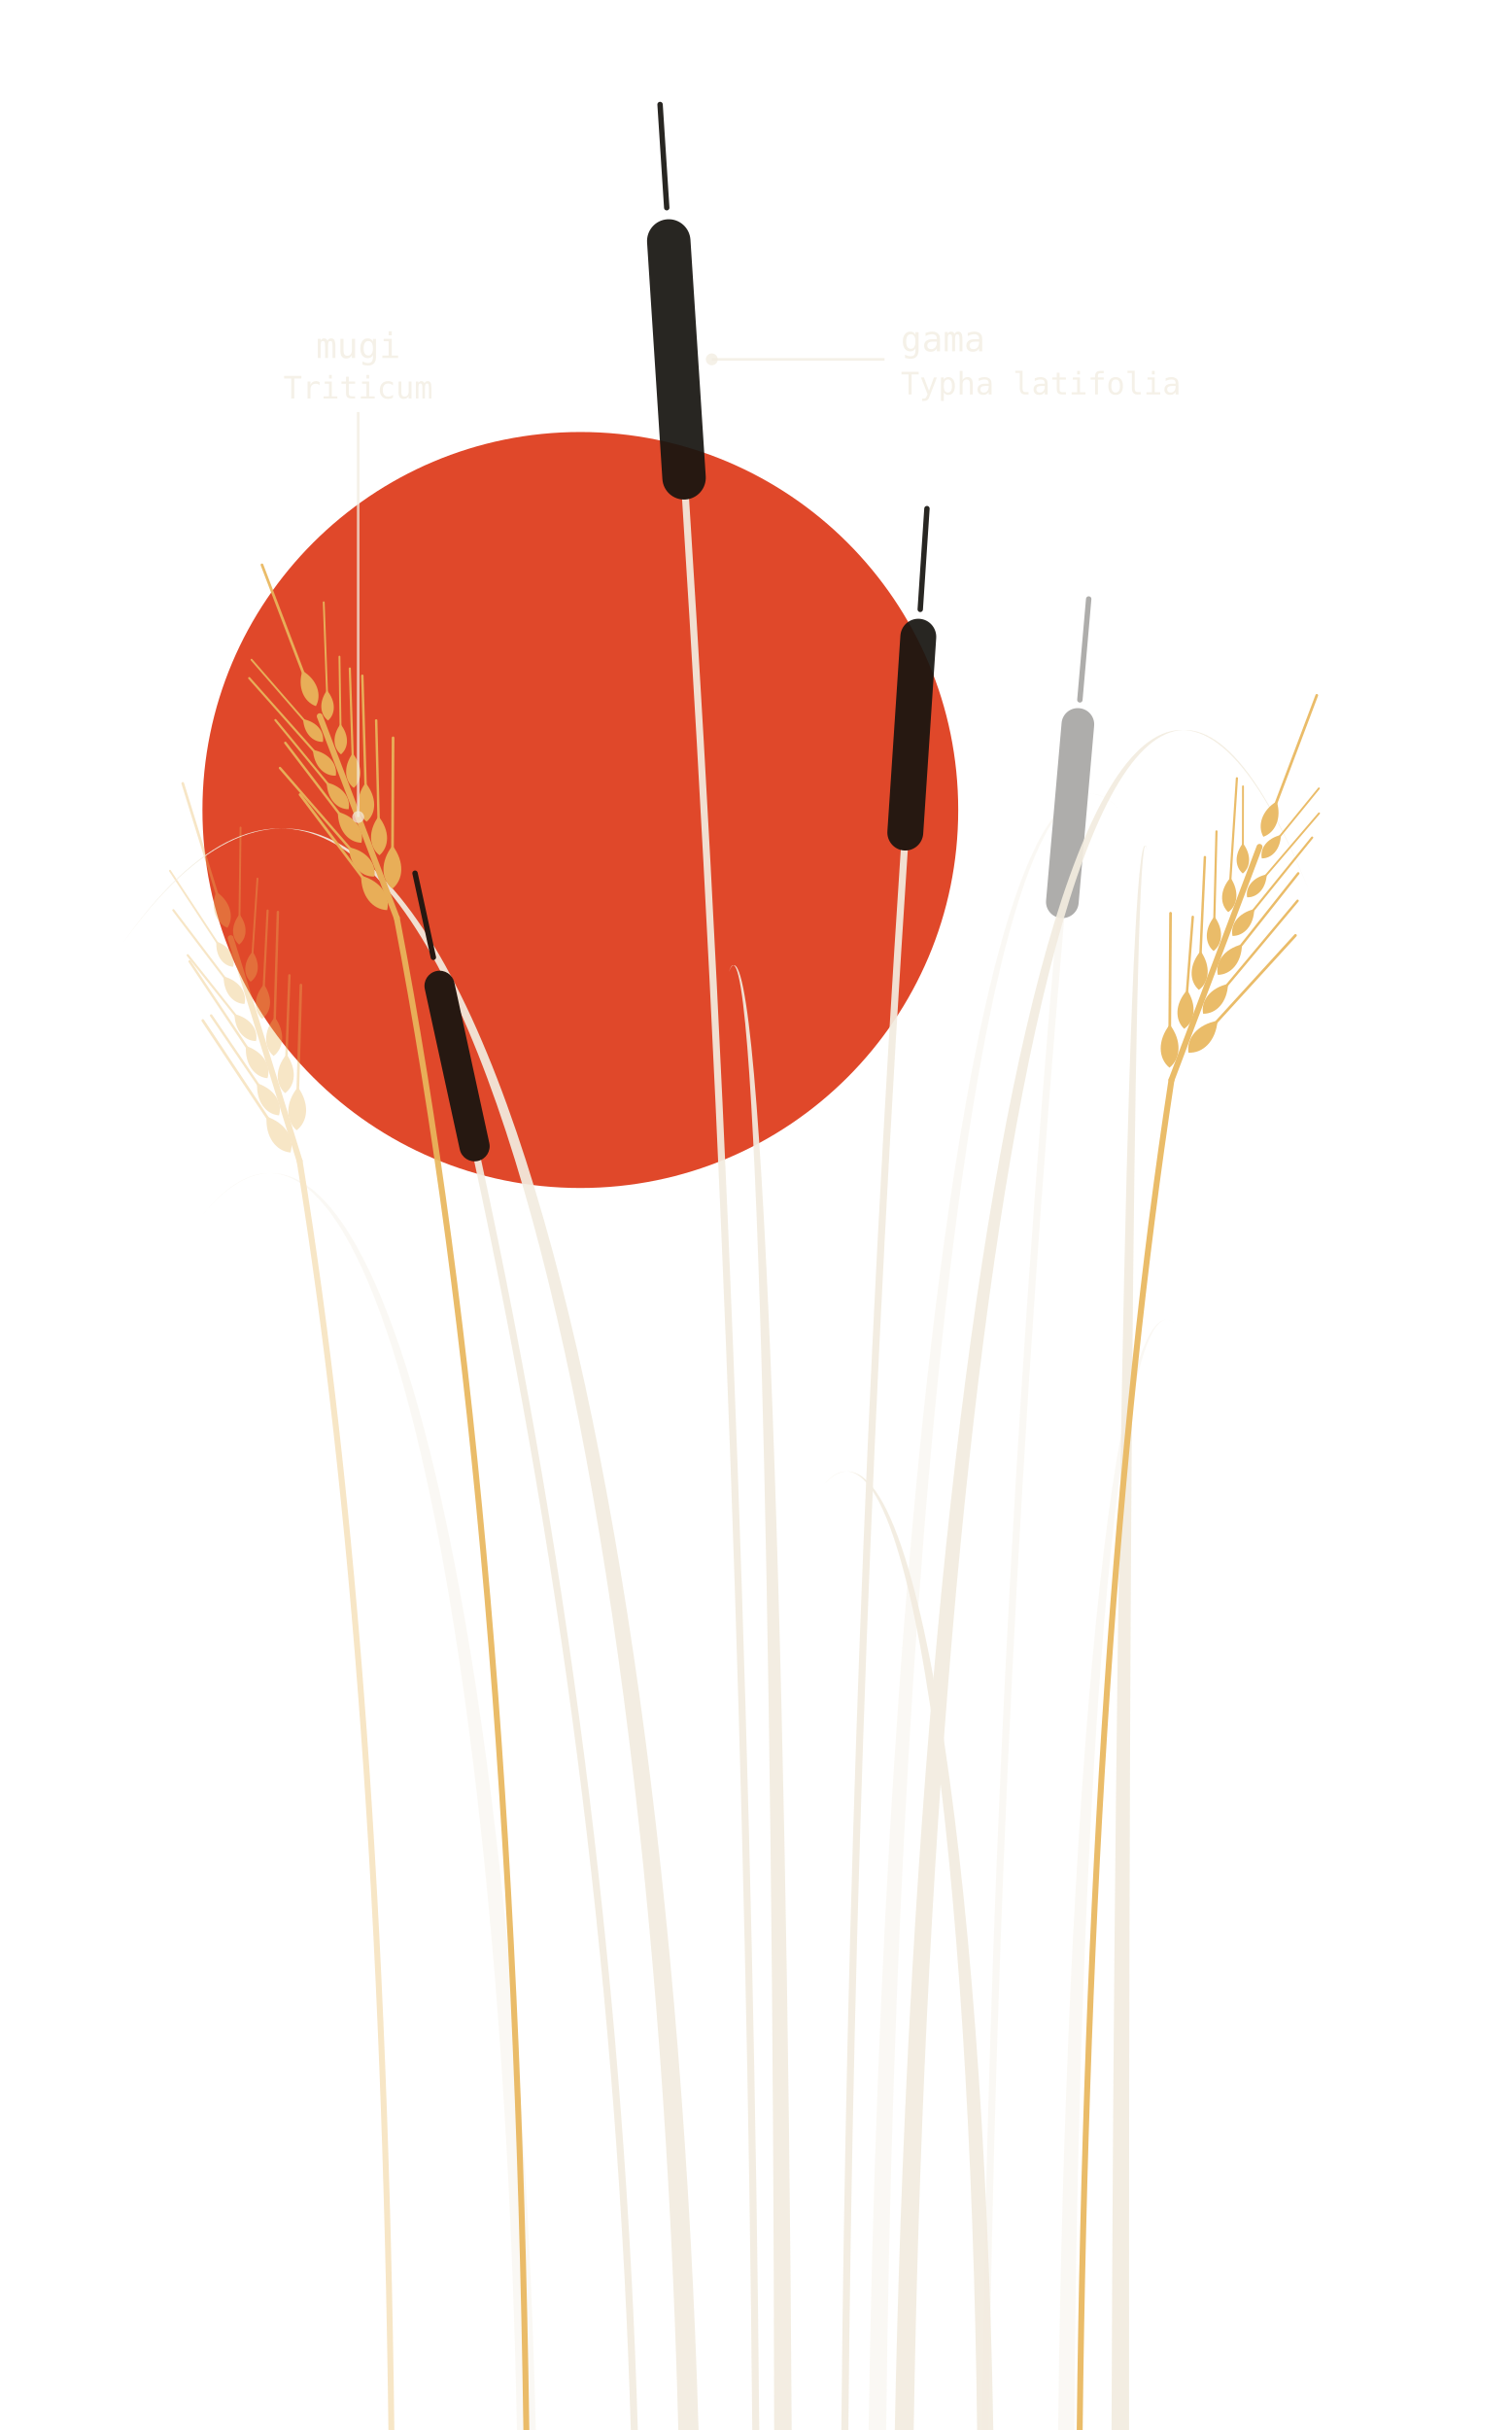
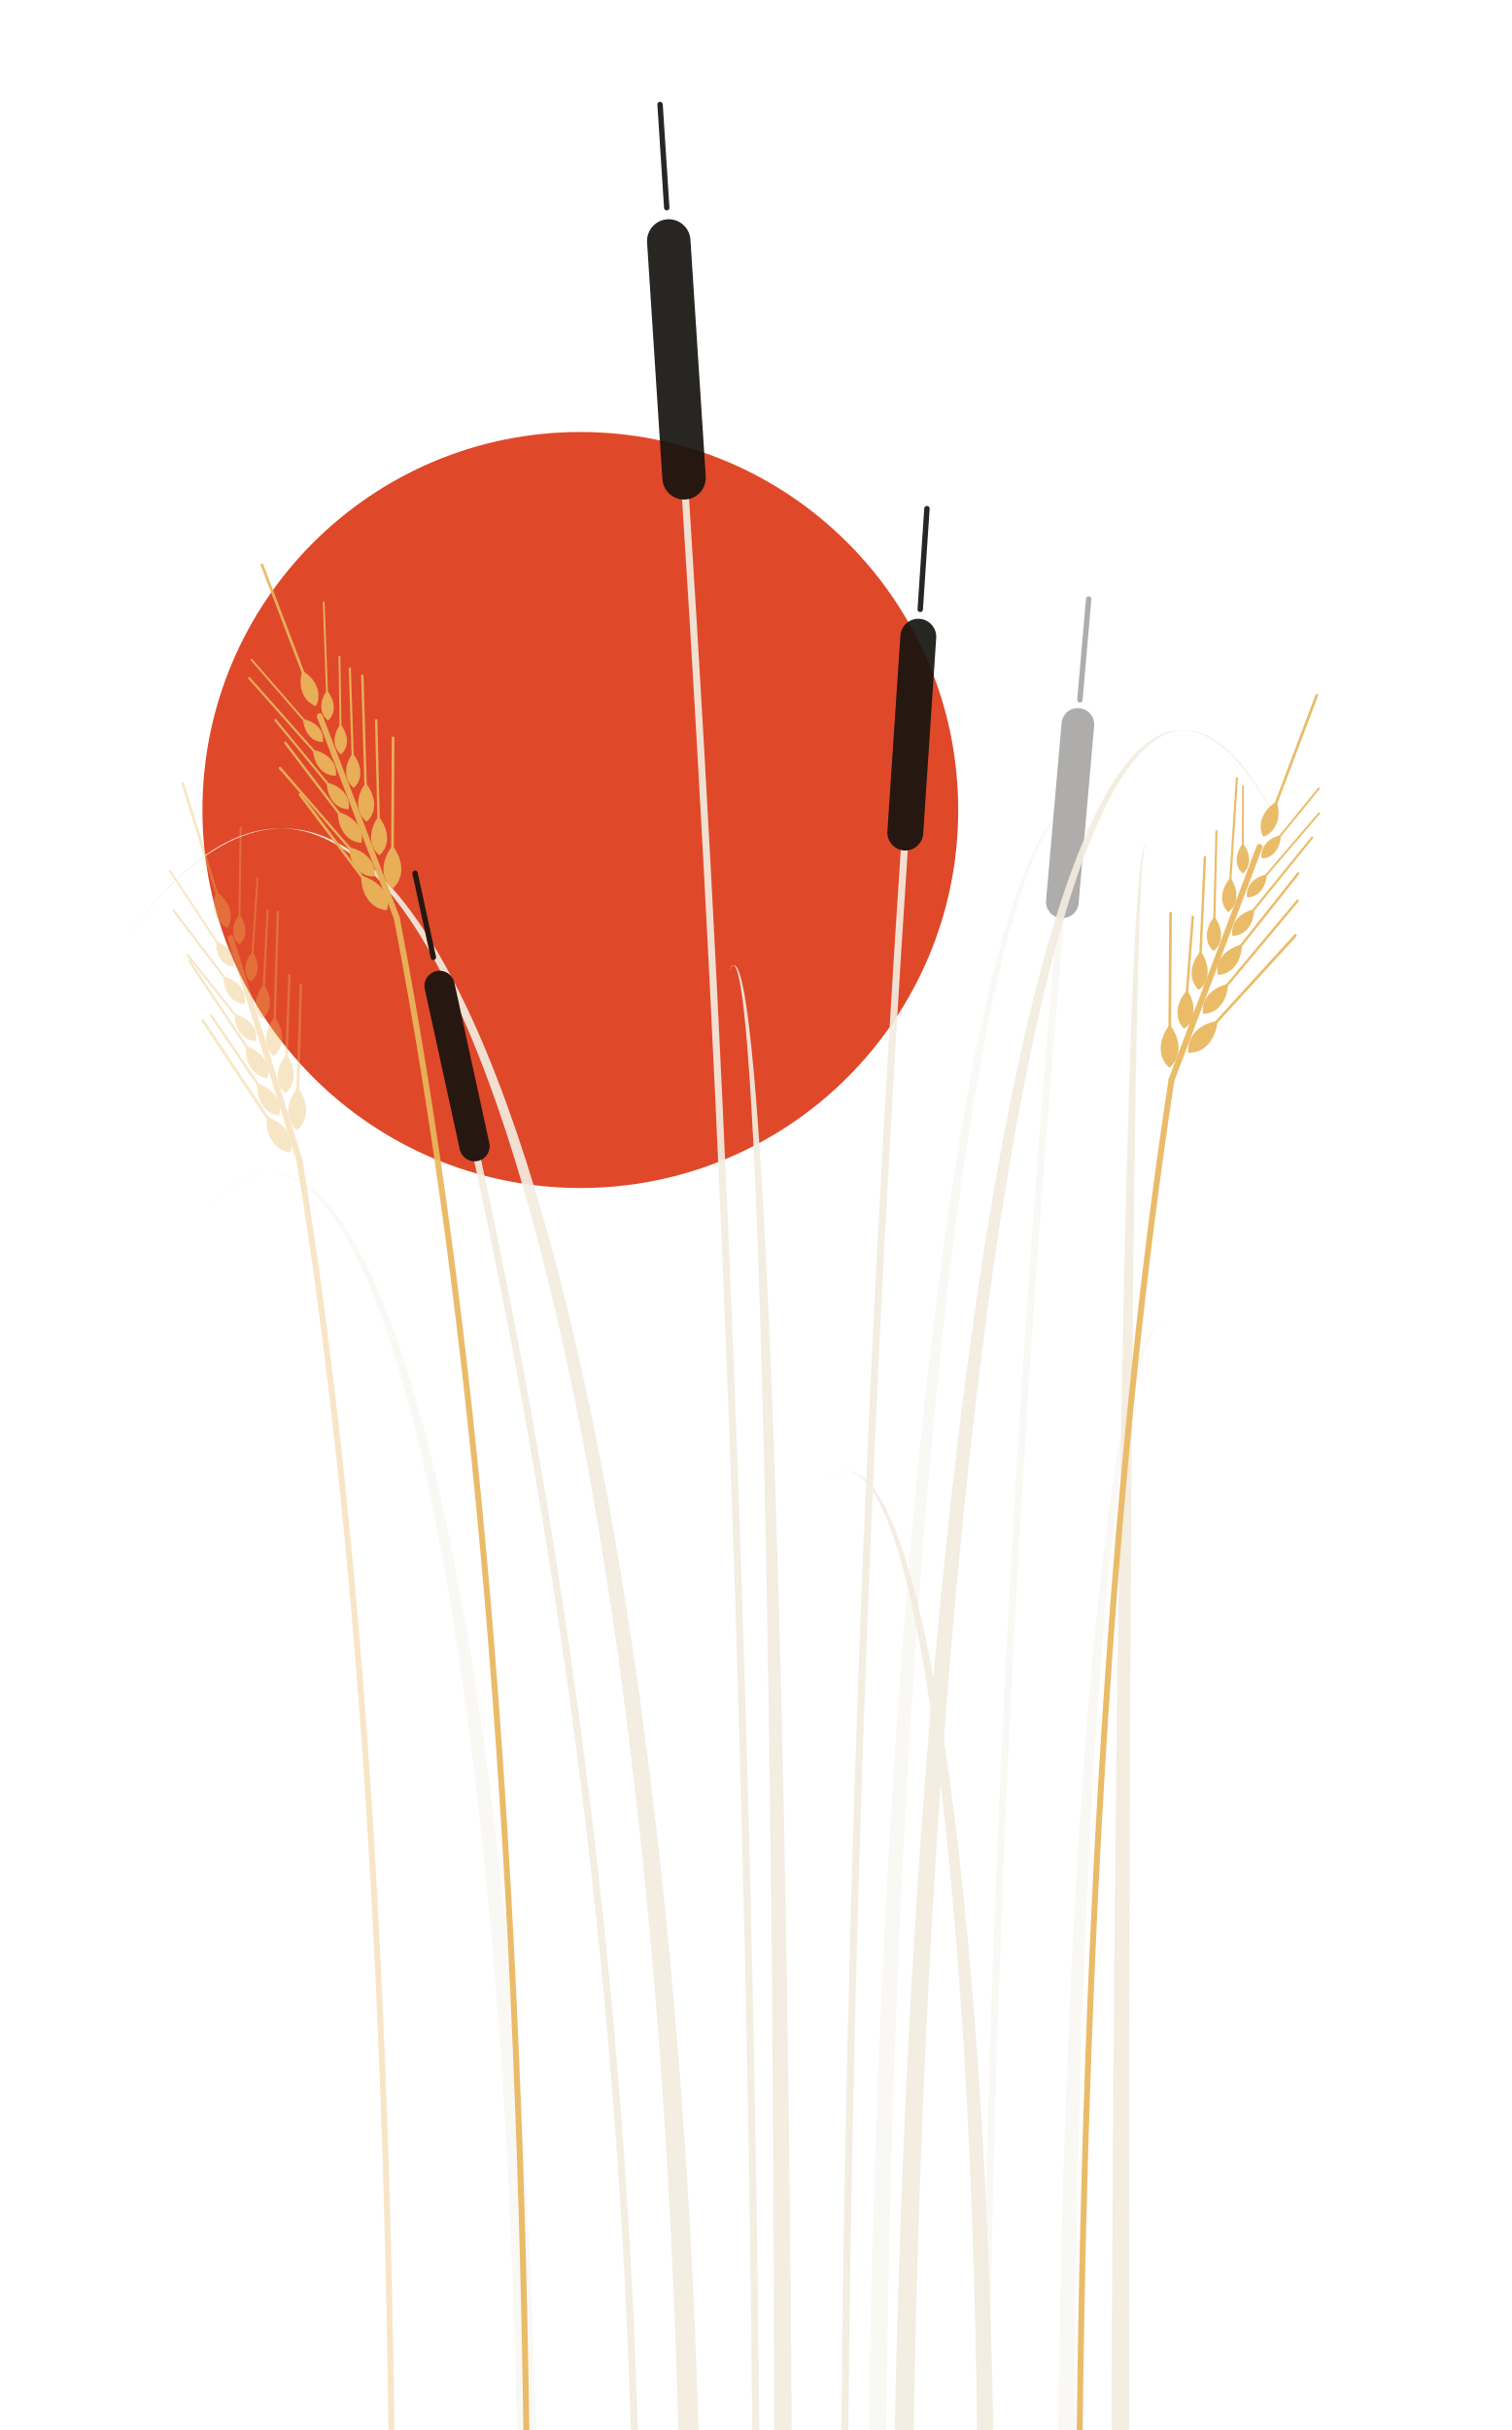
<svg xmlns="http://www.w3.org/2000/svg" width="560" height="900" viewBox="0 0 560 900">
  <style>
.moon{fill:#E0482A}
.back{opacity:.35}.front{opacity:.92}
.leaf{fill:#F2ECDF}
.stem{fill:none;stroke:#F2ECDF;stroke-width:2.6;stroke-linecap:round}
.wheat-stem,.rachis{fill:none;stroke:#E8B65C;stroke-width:2.2;stroke-linecap:round}
.spike{fill:#16130F}.tip{stroke:#16130F;stroke-width:2;stroke-linecap:round}
.grain{fill:#E8B65C}.awn{stroke:#E8B65C;stroke-width:1;stroke-linecap:round}
- .note text{font:500 13px "M PLUS 1 Code",ui-monospace,Menlo,Consolas,monospace;fill:#F2ECDF;fill-opacity:.72}
- .note .sub{font-size:11.5px;font-weight:400}
- .note path{fill:none;stroke:#F2ECDF;stroke-opacity:.72;stroke-width:1}
- .note circle{fill:#F2ECDF;fill-opacity:.72}
- @media (prefers-color-scheme: dark){.moon{fill:#C9401F}.spike{fill:#0B0A08}.tip{stroke:#0B0A08}.note text,.note circle{fill-opacity:.6}.note path{stroke-opacity:.6}}
+ @media (prefers-color-scheme: dark){.moon{fill:#C9401F}.spike{fill:#0B0A08}.tip{stroke:#0B0A08}}
</style>
  <circle class="moon" cx="215" cy="300" r="140" />
  <g transform="translate(-105 0)">
    <g class="back">
      <path class="leaf" d="M296.5 900C291.2 614 245.2 369.6 180 450C246.8 369.6 296.8 614 303.5 900Z" />
      <path class="leaf" d="M426.8 900C431.9 548 469.7 247.2 520 300C471.3 247.2 437.1 548 433.3 900Z" />
      <path class="leaf" d="M497 900C499.6 669 517.3 471.6 540 490C518.7 471.6 504.4 669 503 900Z" />
      <path class="stem" d="M470 900Q473.4 620 498 340" />
      <g transform="translate(498 340) rotate(5)">
        <rect class="spike" x="-6" y="-78" width="12.1" height="78" rx="6" />
        <path class="tip" d="M0 -81.1V-118.6" />
      </g>
      <path class="stem wheat-stem" d="M250 900Q246.6 618 216 430" />
      <g transform="translate(216 430) rotate(-17.2)">
        <path class="rachis" d="M0 0V-86.4" />
        <g transform="translate(-2.3 -4) rotate(-16.4) scale(1)">
          <path class="grain" d="M0 0C-4.2 -3.4 -4.6 -10 0 -16C4.6 -10 4.2 -3.4 0 0Z" />
          <path class="awn" d="M0 -15V-58.7" />
        </g>
        <g transform="translate(2.3 -11.2) rotate(18.9) scale(1)">
          <path class="grain" d="M0 0C-4.2 -3.4 -4.6 -10 0 -16C4.6 -10 4.2 -3.4 0 0Z" />
          <path class="awn" d="M0 -15V-53.8" />
        </g>
        <g transform="translate(-2.3 -18.4) rotate(-17) scale(0.9)">
          <path class="grain" d="M0 0C-4.2 -3.4 -4.6 -10 0 -16C4.6 -10 4.2 -3.4 0 0Z" />
          <path class="awn" d="M0 -15V-49.7" />
        </g>
        <g transform="translate(2.3 -25.6) rotate(19.3) scale(0.9)">
          <path class="grain" d="M0 0C-4.2 -3.4 -4.6 -10 0 -16C4.6 -10 4.2 -3.4 0 0Z" />
          <path class="awn" d="M0 -15V-48.5" />
        </g>
        <g transform="translate(-2.3 -32.8) rotate(-16.5) scale(0.9)">
          <path class="grain" d="M0 0C-4.2 -3.4 -4.6 -10 0 -16C4.6 -10 4.2 -3.4 0 0Z" />
          <path class="awn" d="M0 -15V-57.8" />
        </g>
        <g transform="translate(2.3 -40) rotate(18.9) scale(0.9)">
          <path class="grain" d="M0 0C-4.2 -3.4 -4.6 -10 0 -16C4.6 -10 4.2 -3.4 0 0Z" />
          <path class="awn" d="M0 -15V-59.3" />
        </g>
        <g transform="translate(-2.3 -47.2) rotate(-21.3) scale(0.8)">
          <path class="grain" d="M0 0C-4.2 -3.4 -4.6 -10 0 -16C4.6 -10 4.2 -3.4 0 0Z" />
          <path class="awn" d="M0 -15V-50.8" />
        </g>
        <g transform="translate(2.3 -54.4) rotate(20.1) scale(0.8)">
          <path class="grain" d="M0 0C-4.2 -3.4 -4.6 -10 0 -16C4.6 -10 4.2 -3.4 0 0Z" />
          <path class="awn" d="M0 -15V-50.2" />
        </g>
        <g transform="translate(-2.3 -61.6) rotate(-20) scale(0.8)">
          <path class="grain" d="M0 0C-4.2 -3.4 -4.6 -10 0 -16C4.6 -10 4.2 -3.4 0 0Z" />
          <path class="awn" d="M0 -15V-54.5" />
        </g>
        <g transform="translate(2.3 -68.8) rotate(21) scale(0.7)">
          <path class="grain" d="M0 0C-4.2 -3.4 -4.6 -10 0 -16C4.6 -10 4.2 -3.4 0 0Z" />
          <path class="awn" d="M0 -15V-54.7" />
        </g>
        <g transform="translate(-2.3 -76) rotate(-16.1) scale(0.7)">
          <path class="grain" d="M0 0C-4.2 -3.4 -4.6 -10 0 -16C4.6 -10 4.2 -3.4 0 0Z" />
          <path class="awn" d="M0 -15V-60.8" />
        </g>
        <g transform="translate(2.3 -83.2) rotate(17.9) scale(0.7)">
          <path class="grain" d="M0 0C-4.2 -3.4 -4.6 -10 0 -16C4.6 -10 4.2 -3.4 0 0Z" />
          <path class="awn" d="M0 -15V-61.9" />
        </g>
        <g transform="translate(0 -90.4)">
          <path class="grain" d="M0 0C-3.6 -3 -4 -9 0 -14C4 -9 3.6 -3 0 0Z" />
          <path class="awn" d="M0 -13V-56" />
        </g>
      </g>
    </g>
    <g class="front">
      <path class="leaf" d="M356.3 900C346.5 515 264.6 186 150 350C266.4 186 352.5 515 363.8 900Z" />
      <path class="leaf" d="M391.8 900C391.4 592 385.2 328.8 375 360C386.8 328.8 396.6 592 398.3 900Z" />
      <path class="leaf" d="M436.5 900C444.7 482 506.7 124.8 590 330C508.3 124.8 450.3 482 443.5 900Z" />
      <path class="leaf" d="M467 900C464.6 691 442.3 512.4 410 550C443.7 512.4 469.4 691 473 900Z" />
      <path class="leaf" d="M516.8 900C517.9 570 523.7 288 530 315C525.3 288 523.1 570 523.3 900Z" />
      <path class="stem" d="M385 900Q381.9 542.5 359 185" />
      <g transform="translate(359 185) rotate(-3.7)">
        <rect class="spike" x="-8.1" y="-104" width="16.1" height="104" rx="8.1" />
        <path class="tip" d="M0 -108.3V-146.6" />
      </g>
      <path class="stem" d="M418 900Q420.6 607.5 440 315" />
      <g transform="translate(440 315) rotate(3.8)">
        <rect class="spike" x="-6.7" y="-86" width="13.3" height="86" rx="6.7" />
        <path class="tip" d="M0 -89.5V-126.9" />
      </g>
      <path class="stem" d="M340 900Q333 665 282 430" />
      <g transform="translate(282 430) rotate(-12.3)">
        <rect class="spike" x="-5.6" y="-72" width="11.2" height="72" rx="5.6" />
        <path class="tip" d="M0 -77.2V-109.1" />
      </g>
      <path class="stem wheat-stem" d="M300 900Q295.2 564 252 340" />
      <g transform="translate(252 340) rotate(-20.9)">
        <path class="rachis" d="M0 0V-80" />
        <g transform="translate(-2.3 -4) rotate(-16.1) scale(1)">
          <path class="grain" d="M0 0C-4.2 -3.4 -4.6 -10 0 -16C4.6 -10 4.2 -3.4 0 0Z" />
          <path class="awn" d="M0 -15V-53.6" />
        </g>
        <g transform="translate(2.3 -10.7) rotate(21.2) scale(1)">
          <path class="grain" d="M0 0C-4.2 -3.4 -4.6 -10 0 -16C4.6 -10 4.2 -3.4 0 0Z" />
          <path class="awn" d="M0 -15V-55.9" />
        </g>
        <g transform="translate(-2.3 -17.3) rotate(-20.1) scale(0.9)">
          <path class="grain" d="M0 0C-4.2 -3.4 -4.6 -10 0 -16C4.6 -10 4.2 -3.4 0 0Z" />
          <path class="awn" d="M0 -15V-59.2" />
        </g>
        <g transform="translate(2.3 -24) rotate(19.5) scale(0.9)">
          <path class="grain" d="M0 0C-4.2 -3.4 -4.6 -10 0 -16C4.6 -10 4.2 -3.4 0 0Z" />
          <path class="awn" d="M0 -15V-55.5" />
        </g>
        <g transform="translate(-2.3 -30.7) rotate(-16.4) scale(0.9)">
          <path class="grain" d="M0 0C-4.2 -3.4 -4.6 -10 0 -16C4.6 -10 4.2 -3.4 0 0Z" />
          <path class="awn" d="M0 -15V-51.7" />
        </g>
        <g transform="translate(2.3 -37.3) rotate(19.2) scale(0.9)">
          <path class="grain" d="M0 0C-4.2 -3.4 -4.6 -10 0 -16C4.6 -10 4.2 -3.4 0 0Z" />
          <path class="awn" d="M0 -15V-60.1" />
        </g>
        <g transform="translate(-2.3 -44) rotate(-18.5) scale(0.8)">
          <path class="grain" d="M0 0C-4.2 -3.4 -4.6 -10 0 -16C4.6 -10 4.2 -3.4 0 0Z" />
          <path class="awn" d="M0 -15V-53.4" />
        </g>
        <g transform="translate(2.3 -50.7) rotate(19) scale(0.8)">
          <path class="grain" d="M0 0C-4.2 -3.4 -4.6 -10 0 -16C4.6 -10 4.2 -3.4 0 0Z" />
          <path class="awn" d="M0 -15V-55.3" />
        </g>
        <g transform="translate(-2.3 -57.3) rotate(-20.7) scale(0.8)">
          <path class="grain" d="M0 0C-4.2 -3.4 -4.6 -10 0 -16C4.6 -10 4.2 -3.4 0 0Z" />
          <path class="awn" d="M0 -15V-60.4" />
        </g>
        <g transform="translate(2.3 -64) rotate(20) scale(0.7)">
          <path class="grain" d="M0 0C-4.2 -3.4 -4.6 -10 0 -16C4.6 -10 4.2 -3.4 0 0Z" />
          <path class="awn" d="M0 -15V-51.7" />
        </g>
        <g transform="translate(-2.3 -70.7) rotate(-20.1) scale(0.7)">
          <path class="grain" d="M0 0C-4.2 -3.4 -4.6 -10 0 -16C4.6 -10 4.2 -3.4 0 0Z" />
          <path class="awn" d="M0 -15V-57.6" />
        </g>
        <g transform="translate(2.3 -77.4) rotate(18.8) scale(0.7)">
          <path class="grain" d="M0 0C-4.2 -3.4 -4.6 -10 0 -16C4.6 -10 4.2 -3.4 0 0Z" />
          <path class="awn" d="M0 -15V-62.6" />
        </g>
        <g transform="translate(0 -84)">
          <path class="grain" d="M0 0C-3.6 -3 -4 -9 0 -14C4 -9 3.6 -3 0 0Z" />
          <path class="awn" d="M0 -13V-56" />
        </g>
      </g>
      <path class="stem wheat-stem" d="M505 900Q508.4 600 539 400" />
      <g transform="translate(539 400) rotate(20.7)">
        <path class="rachis" d="M0 0V-92.3" />
        <g transform="translate(-2.3 -4) rotate(-20.3) scale(1)">
          <path class="grain" d="M0 0C-4.2 -3.4 -4.6 -10 0 -16C4.6 -10 4.2 -3.4 0 0Z" />
          <path class="awn" d="M0 -15V-57.2" />
        </g>
        <g transform="translate(2.3 -11.7) rotate(21.7) scale(1)">
          <path class="grain" d="M0 0C-4.2 -3.4 -4.6 -10 0 -16C4.6 -10 4.2 -3.4 0 0Z" />
          <path class="awn" d="M0 -15V-58.8" />
        </g>
        <g transform="translate(-2.3 -19.4) rotate(-16.3) scale(0.9)">
          <path class="grain" d="M0 0C-4.2 -3.4 -4.6 -10 0 -16C4.6 -10 4.2 -3.4 0 0Z" />
          <path class="awn" d="M0 -15V-46.2" />
        </g>
        <g transform="translate(2.3 -27.1) rotate(19.2) scale(0.9)">
          <path class="grain" d="M0 0C-4.2 -3.4 -4.6 -10 0 -16C4.6 -10 4.2 -3.4 0 0Z" />
          <path class="awn" d="M0 -15V-60.6" />
        </g>
        <g transform="translate(-2.3 -34.8) rotate(-18.1) scale(0.9)">
          <path class="grain" d="M0 0C-4.2 -3.4 -4.6 -10 0 -16C4.6 -10 4.2 -3.4 0 0Z" />
          <path class="awn" d="M0 -15V-54.7" />
        </g>
        <g transform="translate(2.3 -42.5) rotate(17.7) scale(0.9)">
          <path class="grain" d="M0 0C-4.2 -3.4 -4.6 -10 0 -16C4.6 -10 4.2 -3.4 0 0Z" />
          <path class="awn" d="M0 -15V-53.3" />
        </g>
        <g transform="translate(-2.3 -50.2) rotate(-19.3) scale(0.8)">
          <path class="grain" d="M0 0C-4.2 -3.4 -4.6 -10 0 -16C4.6 -10 4.2 -3.4 0 0Z" />
          <path class="awn" d="M0 -15V-55.4" />
        </g>
        <g transform="translate(2.3 -57.9) rotate(18.3) scale(0.8)">
          <path class="grain" d="M0 0C-4.2 -3.4 -4.6 -10 0 -16C4.6 -10 4.2 -3.4 0 0Z" />
          <path class="awn" d="M0 -15V-58.6" />
        </g>
        <g transform="translate(-2.3 -65.6) rotate(-17) scale(0.8)">
          <path class="grain" d="M0 0C-4.2 -3.4 -4.6 -10 0 -16C4.6 -10 4.2 -3.4 0 0Z" />
          <path class="awn" d="M0 -15V-62.1" />
        </g>
        <g transform="translate(2.3 -73.2) rotate(19.9) scale(0.7)">
          <path class="grain" d="M0 0C-4.2 -3.4 -4.6 -10 0 -16C4.6 -10 4.2 -3.4 0 0Z" />
          <path class="awn" d="M0 -15V-58.5" />
        </g>
        <g transform="translate(-2.3 -80.9) rotate(-20.6) scale(0.7)">
          <path class="grain" d="M0 0C-4.2 -3.4 -4.6 -10 0 -16C4.6 -10 4.2 -3.4 0 0Z" />
          <path class="awn" d="M0 -15V-46.1" />
        </g>
        <g transform="translate(2.3 -88.6) rotate(18.5) scale(0.7)">
          <path class="grain" d="M0 0C-4.2 -3.4 -4.6 -10 0 -16C4.6 -10 4.2 -3.4 0 0Z" />
          <path class="awn" d="M0 -15V-47.8" />
        </g>
        <g transform="translate(0 -96.3)">
          <path class="grain" d="M0 0C-3.6 -3 -4 -9 0 -14C4 -9 3.6 -3 0 0Z" />
          <path class="awn" d="M0 -13V-56" />
        </g>
      </g>
    </g>
  </g>
-   <g class="note">
-     <circle cx="263.7" cy="133.1" r="2.2" />
-     <path d="M263.7 133.1H327.7" />
-     <text x="333.7" y="130.1">gama</text>
-     <text class="sub" x="333.7" y="146.1">Typha latifolia</text>
-   </g>
-   <g class="note">
-     <circle cx="132.7" cy="302.6" r="2.2" />
-     <path d="M132.7 302.6V152.6" />
-     <text x="132.7" y="132.6" text-anchor="middle">mugi</text>
-     <text class="sub" x="132.7" y="147.6" text-anchor="middle">Triticum</text>
-   </g>
</svg>
